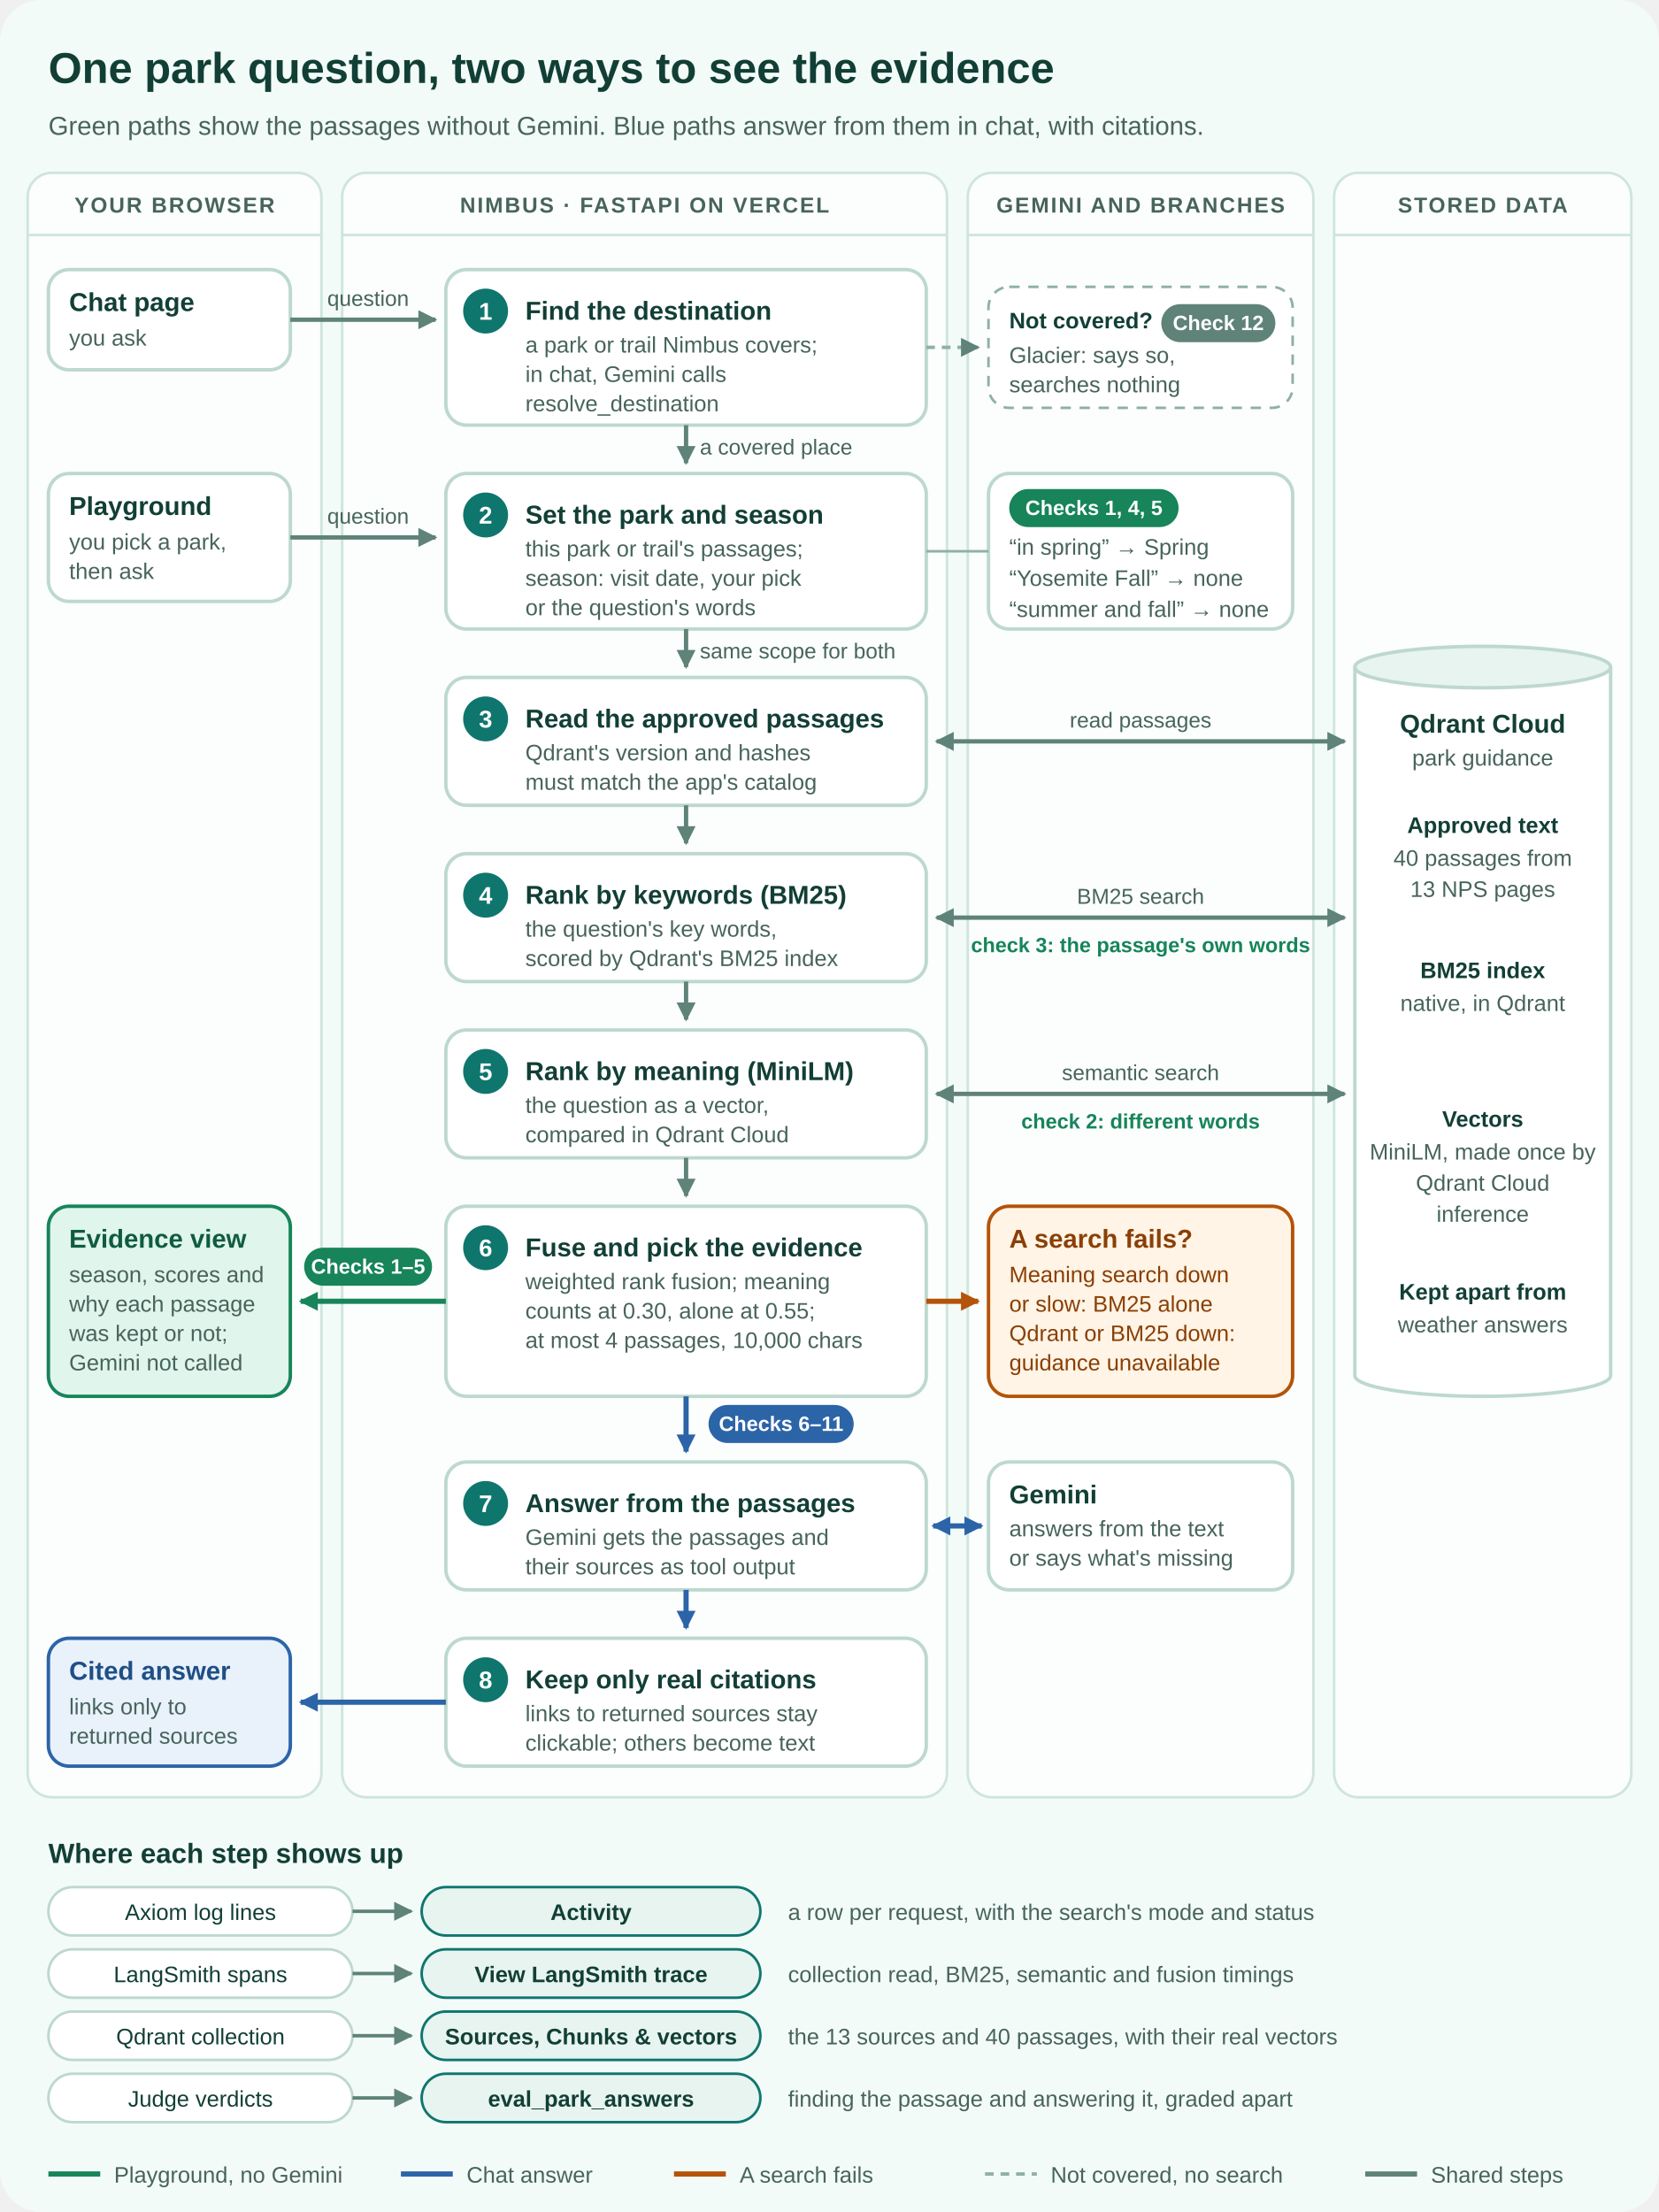
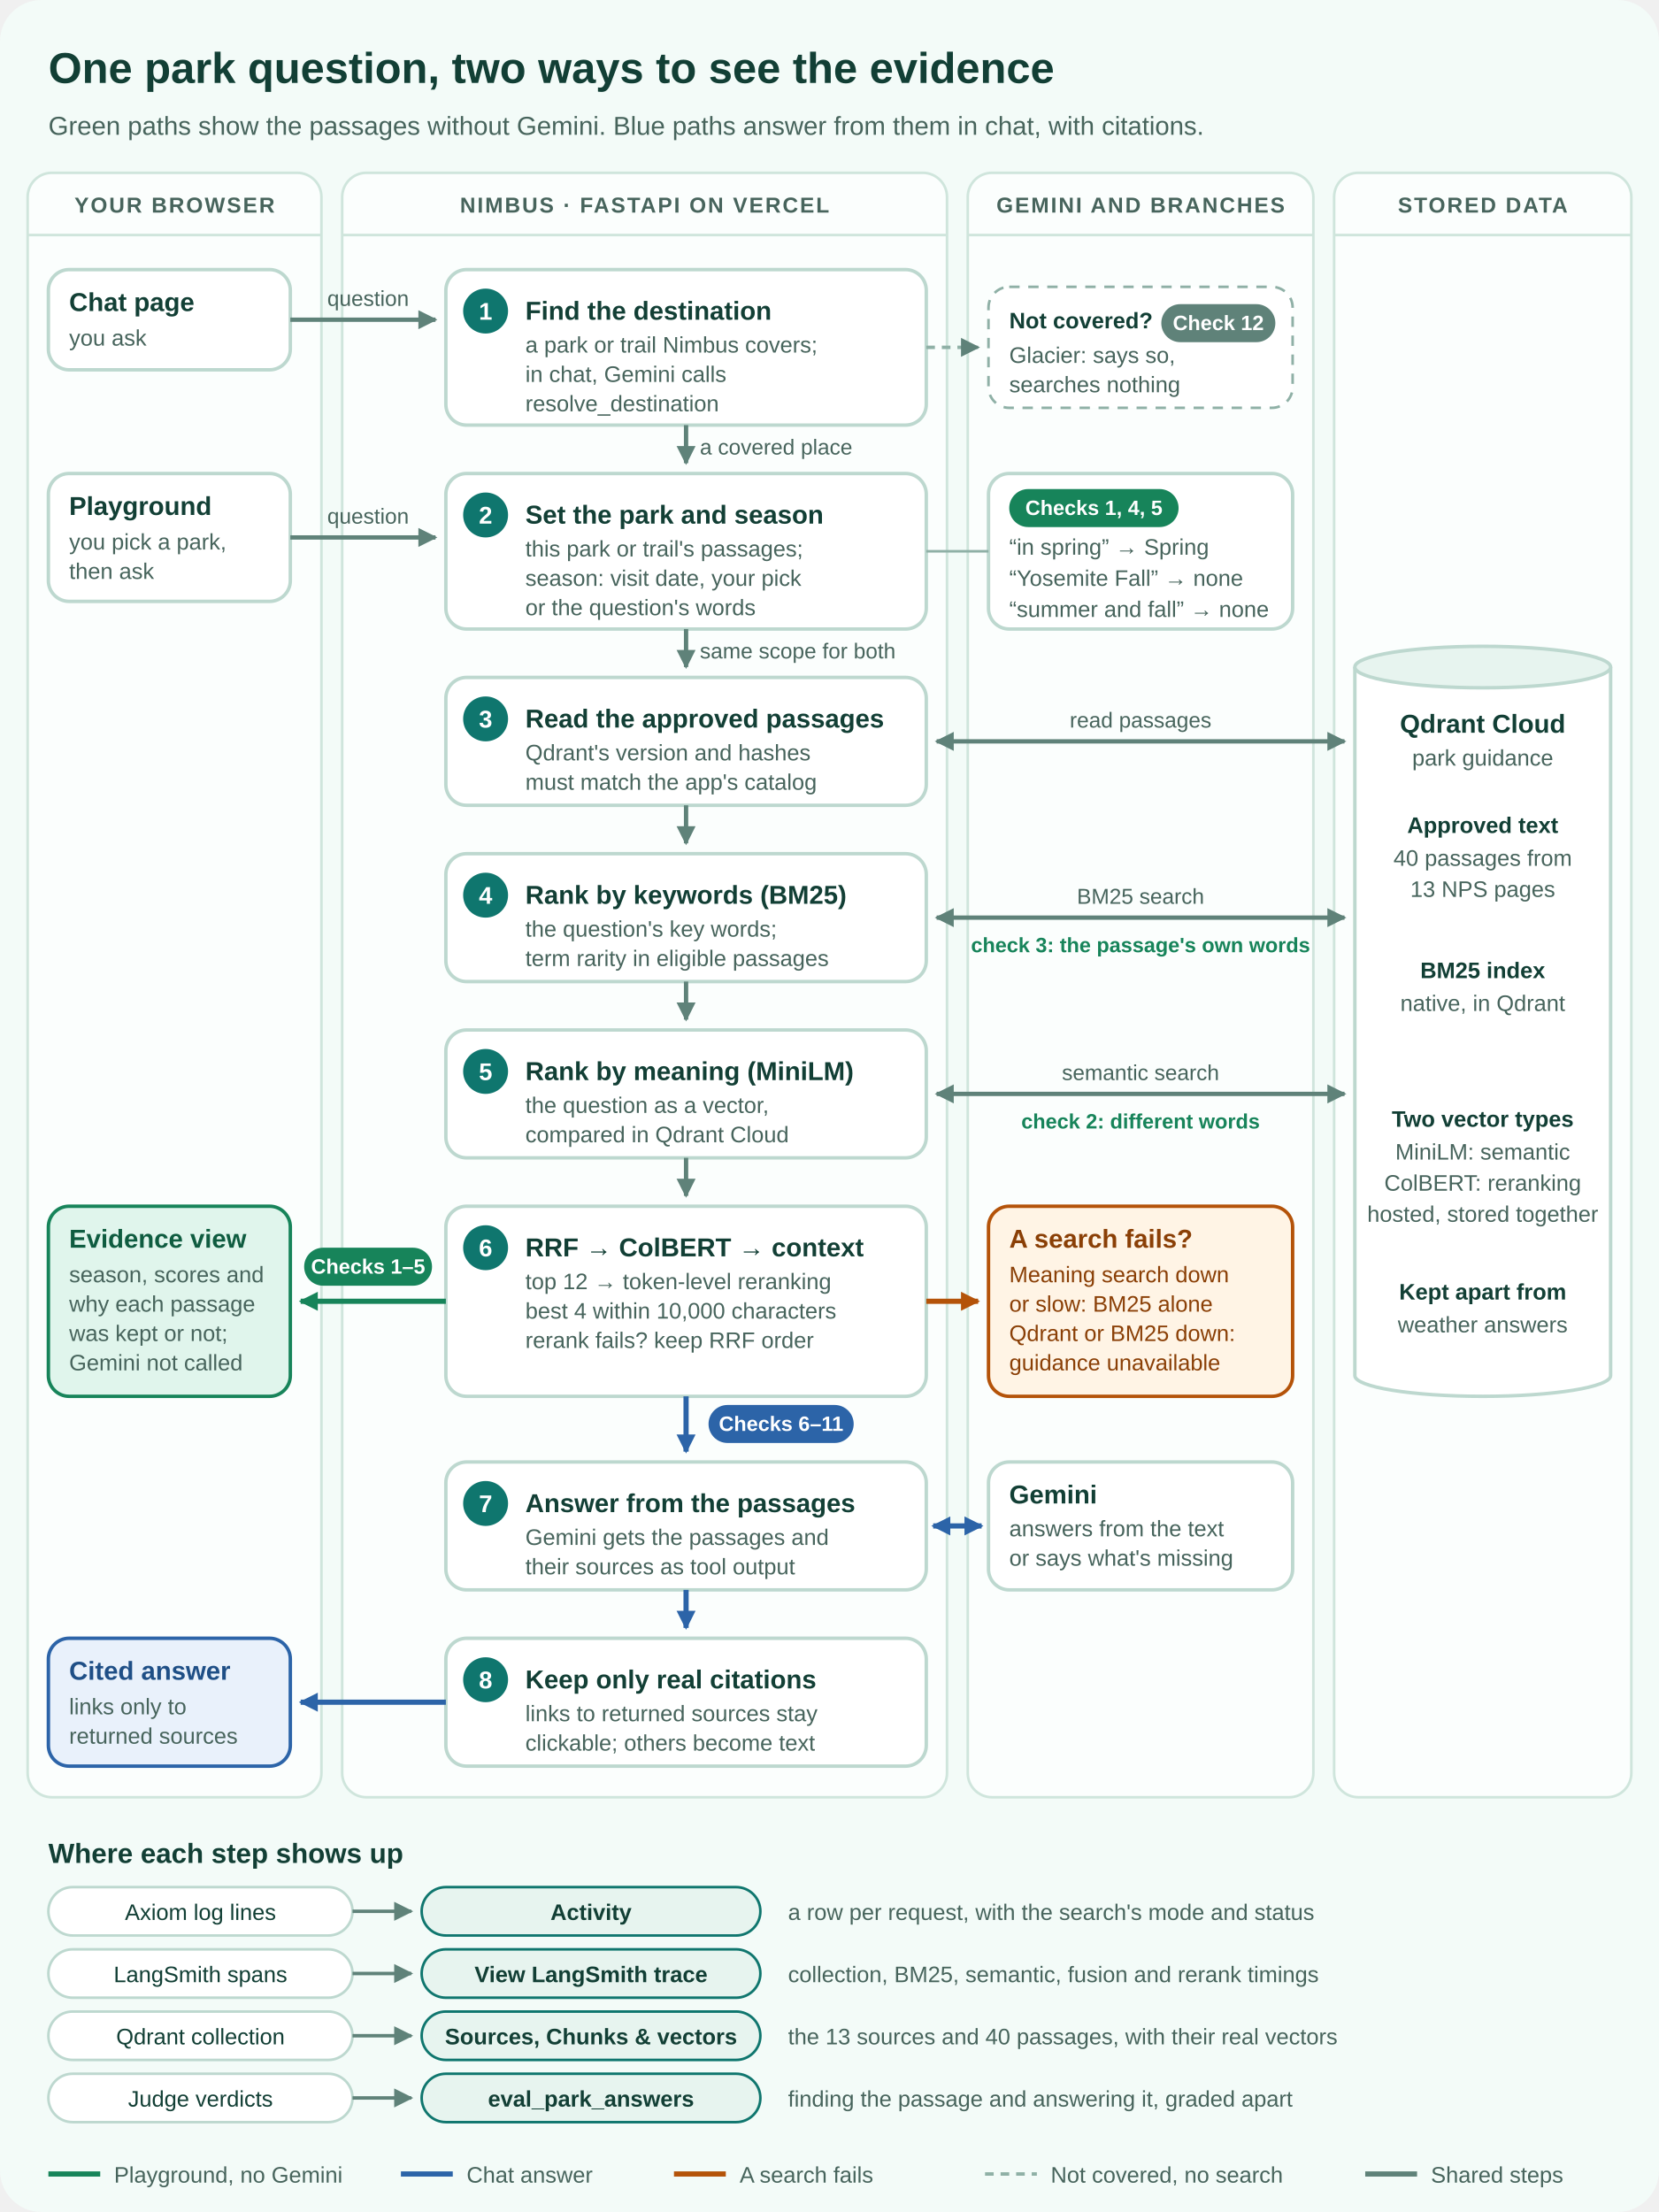
<svg xmlns="http://www.w3.org/2000/svg" width="960" height="1280" viewBox="0 0 960 1280" role="img" aria-labelledby="title desc">
  <defs>
    <marker id="grey" viewBox="0 0 10 10" markerUnits="userSpaceOnUse" markerWidth="11" markerHeight="11" refX="9" refY="5" orient="auto-start-reverse">
      <path d="M0 0 L10 5 L0 10 Z" fill="#5f8279" />
    </marker>
    <marker id="green" viewBox="0 0 10 10" markerUnits="userSpaceOnUse" markerWidth="11" markerHeight="11" refX="9" refY="5" orient="auto-start-reverse">
      <path d="M0 0 L10 5 L0 10 Z" fill="#17845a" />
    </marker>
    <marker id="blue" viewBox="0 0 10 10" markerUnits="userSpaceOnUse" markerWidth="11" markerHeight="11" refX="9" refY="5" orient="auto-start-reverse">
      <path d="M0 0 L10 5 L0 10 Z" fill="#2c64a8" />
    </marker>
    <marker id="amber" viewBox="0 0 10 10" markerUnits="userSpaceOnUse" markerWidth="11" markerHeight="11" refX="9" refY="5" orient="auto-start-reverse">
      <path d="M0 0 L10 5 L0 10 Z" fill="#b45309" />
    </marker>
  </defs>
  <rect width="960" height="1280" rx="24" fill="#f3fbf8" />
  <g font-family="Segoe UI,system-ui,Arial,sans-serif" fill="#123f35">
    <text x="28" y="48" font-size="25" font-weight="700">One park question, two ways to see the evidence</text>
    <text x="28" y="78" font-size="15" fill="#47645c">Green paths show the passages without Gemini. Blue paths
      answer from them in chat, with citations.</text>
    <g fill="#ffffff" fill-opacity="0.65" stroke="#cfe5dc" stroke-width="1.5">
      <rect x="16" y="100" width="170" height="940" rx="14" />
      <rect x="198" y="100" width="350" height="940" rx="14" />
      <rect x="560" y="100" width="200" height="940" rx="14" />
      <rect x="772" y="100" width="172" height="940" rx="14" />
    </g>
    <g stroke="#cfe5dc" stroke-width="1.5">
      <path d="M16 136 H186 M198 136 H548 M560 136 H760 M772 136 H944" />
    </g>
    <g font-size="12.5" font-weight="700" fill="#47645c" letter-spacing="1" text-anchor="middle">
      <text x="101" y="123">YOUR BROWSER</text>
      <text x="373" y="123">NIMBUS · FASTAPI ON VERCEL</text>
      <text x="660" y="123">GEMINI AND BRANCHES</text>
      <text x="858" y="123">STORED DATA</text>
    </g>
    <g fill="#ffffff" stroke="#bdd8cf" stroke-width="2">
      <rect x="28" y="156" width="140" height="58" rx="12" />
      <rect x="28" y="274" width="140" height="74" rx="12" />
      <rect x="258" y="156" width="278" height="90" rx="12" />
      <rect x="258" y="274" width="278" height="90" rx="12" />
      <rect x="258" y="392" width="278" height="74" rx="12" />
      <rect x="258" y="494" width="278" height="74" rx="12" />
      <rect x="258" y="596" width="278" height="74" rx="12" />
      <rect x="258" y="698" width="278" height="110" rx="12" />
      <rect x="258" y="846" width="278" height="74" rx="12" />
      <rect x="258" y="948" width="278" height="74" rx="12" />
      <rect x="572" y="274" width="176" height="90" rx="12" />
      <rect x="572" y="846" width="176" height="74" rx="12" />
    </g>
    <rect x="28" y="698" width="140" height="110" rx="12" fill="#e0f5ec" stroke="#17845a" stroke-width="2" />
    <rect x="28" y="948" width="140" height="74" rx="12" fill="#e9f1fb" stroke="#2c64a8" stroke-width="2" />
    <rect x="572" y="166" width="176" height="70" rx="12" fill="#ffffff" stroke="#8fb0a6" stroke-width="1.5" stroke-dasharray="6 5" />
    <rect x="572" y="698" width="176" height="110" rx="12" fill="#fff4e5" stroke="#b45309" stroke-width="2" />
    <path d="M784 386 V796 A74 12 0 0 0 932 796 V386" fill="#ffffff" stroke="#bdd8cf" stroke-width="2" />
    <ellipse cx="858" cy="386" rx="74" ry="12" fill="#e7f4ef" stroke="#bdd8cf" stroke-width="2" />
    <g fill="#0f766e">
      <circle cx="281" cy="180" r="13" />
      <circle cx="281" cy="298" r="13" />
      <circle cx="281" cy="416" r="13" />
      <circle cx="281" cy="518" r="13" />
      <circle cx="281" cy="620" r="13" />
      <circle cx="281" cy="722" r="13" />
      <circle cx="281" cy="870" r="13" />
      <circle cx="281" cy="972" r="13" />
    </g>
    <g font-size="14" font-weight="700" fill="#ffffff" text-anchor="middle">
      <text x="281" y="185">1</text>
      <text x="281" y="303">2</text>
      <text x="281" y="421">3</text>
      <text x="281" y="523">4</text>
      <text x="281" y="625">5</text>
      <text x="281" y="727">6</text>
      <text x="281" y="875">7</text>
      <text x="281" y="977">8</text>
    </g>
    <g font-size="15" font-weight="700">
      <text x="40" y="180">Chat page</text>
      <text x="40" y="298">Playground</text>
      <text x="304" y="185">Find the destination</text>
      <text x="304" y="303">Set the park and season</text>
      <text x="304" y="421">Read the approved passages</text>
      <text x="304" y="523">Rank by keywords (BM25)</text>
      <text x="304" y="625">Rank by meaning (MiniLM)</text>
-       <text x="304" y="727">Fuse and pick the evidence</text>
+       <text x="304" y="727">RRF → ColBERT → context</text>
      <text x="304" y="875">Answer from the passages</text>
      <text x="304" y="977">Keep only real citations</text>
      <text x="40" y="722" fill="#0f5c40">Evidence view</text>
      <text x="40" y="972" fill="#1f4f86">Cited answer</text>
      <text x="584" y="870">Gemini</text>
      <text x="584" y="722" fill="#8a3f06">A search fails?</text>
      <text x="858" y="424" text-anchor="middle">Qdrant Cloud</text>
    </g>
    <g font-size="13" fill="#47645c">
      <text x="40" y="200">you ask</text>
      <text x="40" y="318">you pick a park,</text>
      <text x="40" y="335">then ask</text>
      <text x="304" y="204">a park or trail Nimbus covers;</text>
      <text x="304" y="221">in chat, Gemini calls</text>
      <text x="304" y="238">resolve_destination</text>
      <text x="304" y="322">this park or trail's passages;</text>
      <text x="304" y="339">season: visit date, your pick</text>
      <text x="304" y="356">or the question's words</text>
      <text x="304" y="440">Qdrant's version and hashes</text>
      <text x="304" y="457">must match the app's catalog</text>
-       <text x="304" y="542">the question's key words,</text>
-       <text x="304" y="559">scored by Qdrant's BM25 index</text>
+       <text x="304" y="542">the question's key words;</text>
+       <text x="304" y="559">term rarity in eligible passages</text>
      <text x="304" y="644">the question as a vector,</text>
      <text x="304" y="661">compared in Qdrant Cloud</text>
-       <text x="304" y="746">weighted rank fusion; meaning</text>
-       <text x="304" y="763">counts at 0.30, alone at 0.55;</text>
-       <text x="304" y="780">at most 4 passages, 10,000 chars</text>
+       <text x="304" y="746">top 12 → token-level reranking</text>
+       <text x="304" y="763">best 4 within 10,000 characters</text>
+       <text x="304" y="780">rerank fails? keep RRF order</text>
      <text x="304" y="894">Gemini gets the passages and</text>
      <text x="304" y="911">their sources as tool output</text>
      <text x="304" y="996">links to returned sources stay</text>
      <text x="304" y="1013">clickable; others become text</text>
      <text x="40" y="742">season, scores and</text>
      <text x="40" y="759">why each passage</text>
      <text x="40" y="776">was kept or not;</text>
      <text x="40" y="793">Gemini not called</text>
      <text x="40" y="992">links only to</text>
      <text x="40" y="1009">returned sources</text>
      <text x="584" y="190" font-weight="700" fill="#123f35">Not covered?</text>
      <text x="584" y="210">Glacier: says so,</text>
      <text x="584" y="227">searches nothing</text>
      <text x="584" y="321">“in spring” → Spring</text>
      <text x="584" y="339">“Yosemite Fall” → none</text>
      <text x="584" y="357">“summer and fall” → none</text>
      <text x="584" y="889">answers from the text</text>
      <text x="584" y="906">or says what's missing</text>
      <text x="584" y="742" fill="#8a3f06">Meaning search down</text>
      <text x="584" y="759" fill="#8a3f06">or slow: BM25 alone</text>
      <text x="584" y="776" fill="#8a3f06">Qdrant or BM25 down:</text>
      <text x="584" y="793" fill="#8a3f06">guidance unavailable</text>
    </g>
    <g font-size="13" fill="#47645c" text-anchor="middle">
      <text x="858" y="443">park guidance</text>
      <text x="858" y="482" font-weight="700" fill="#123f35">Approved text</text>
      <text x="858" y="501">40 passages from</text>
      <text x="858" y="519">13 NPS pages</text>
      <text x="858" y="566" font-weight="700" fill="#123f35">BM25 index</text>
      <text x="858" y="585">native, in Qdrant</text>
-       <text x="858" y="652" font-weight="700" fill="#123f35">Vectors</text>
-       <text x="858" y="671">MiniLM, made once by</text>
-       <text x="858" y="689">Qdrant Cloud</text>
-       <text x="858" y="707">inference</text>
+       <text x="858" y="652" font-weight="700" fill="#123f35">Two vector types</text>
+       <text x="858" y="671">MiniLM: semantic</text>
+       <text x="858" y="689">ColBERT: reranking</text>
+       <text x="858" y="707">hosted, stored together</text>
      <text x="858" y="752" font-weight="700" fill="#123f35">Kept apart from</text>
      <text x="858" y="771">weather answers</text>
    </g>
    <g stroke="#5f8279" stroke-width="2.5" fill="none" marker-end="url(#grey)">
      <path d="M168 185 H252" />
      <path d="M168 311 H252" />
      <path d="M397 246 V268" />
      <path d="M397 364 V386" />
      <path d="M397 466 V488" />
      <path d="M397 568 V590" />
      <path d="M397 670 V692" />
    </g>
    <g stroke="#5f8279" stroke-width="2.5" fill="none" marker-start="url(#grey)" marker-end="url(#grey)">
      <path d="M542 429 H778" />
      <path d="M542 531 H778" />
      <path d="M542 633 H778" />
    </g>
    <path d="M536 319 H572" stroke="#8fb0a6" stroke-width="1.5" fill="none" />
    <path d="M536 201 H566" stroke="#8fb0a6" stroke-width="2" stroke-dasharray="5 4" fill="none" marker-end="url(#grey)" />
    <path d="M258 753 H174" stroke="#17845a" stroke-width="3" fill="none" marker-end="url(#green)" />
    <g stroke="#2c64a8" stroke-width="3" fill="none" marker-end="url(#blue)">
      <path d="M397 808 V840" />
      <path d="M397 920 V942" />
      <path d="M258 985 H174" />
    </g>
    <g stroke="#2c64a8" stroke-width="3" fill="none" marker-start="url(#blue)" marker-end="url(#blue)">
      <path d="M540 883 H568" />
    </g>
    <path d="M536 753 H566" stroke="#b45309" stroke-width="3" fill="none" marker-end="url(#amber)" />
    <g font-size="12.5" fill="#47645c">
      <text x="213" y="177" text-anchor="middle">question</text>
      <text x="213" y="303" text-anchor="middle">question</text>
      <text x="405" y="263">a covered place</text>
      <text x="405" y="381">same scope for both</text>
      <text x="660" y="421" text-anchor="middle">read passages</text>
      <text x="660" y="523" text-anchor="middle">BM25 search</text>
      <text x="660" y="625" text-anchor="middle">semantic search</text>
    </g>
    <g font-size="12" font-weight="700" fill="#17845a" text-anchor="middle">
      <text x="660" y="551">check 3: the passage's own words</text>
      <text x="660" y="653">check 2: different words</text>
    </g>
    <g font-size="12" font-weight="700" fill="#ffffff" text-anchor="middle">
      <rect x="584" y="283" width="98" height="22" rx="11" fill="#17845a" />
      <text x="633" y="298">Checks 1, 4, 5</text>
      <rect x="672" y="176" width="66" height="22" rx="11" fill="#5f8279" />
      <text x="705" y="191">Check 12</text>
      <rect x="176" y="722" width="74" height="22" rx="11" fill="#17845a" />
      <text x="213" y="737">Checks 1–5</text>
      <rect x="410" y="813" width="84" height="22" rx="11" fill="#2c64a8" />
      <text x="452" y="828">Checks 6–11</text>
    </g>
    <text x="28" y="1078" font-size="16" font-weight="700">Where each step shows up</text>
    <g fill="#ffffff" stroke="#bdd8cf" stroke-width="1.5">
      <rect x="28" y="1092" width="176" height="28" rx="14" />
      <rect x="28" y="1128" width="176" height="28" rx="14" />
      <rect x="28" y="1164" width="176" height="28" rx="14" />
      <rect x="28" y="1200" width="176" height="28" rx="14" />
    </g>
    <g fill="#e7f4ef" stroke="#0f766e" stroke-width="1.5">
      <rect x="244" y="1092" width="196" height="28" rx="14" />
      <rect x="244" y="1128" width="196" height="28" rx="14" />
      <rect x="244" y="1164" width="196" height="28" rx="14" />
      <rect x="244" y="1200" width="196" height="28" rx="14" />
    </g>
    <g stroke="#5f8279" stroke-width="2" fill="none" marker-end="url(#grey)">
      <path d="M204 1106 H238" />
      <path d="M204 1142 H238" />
      <path d="M204 1178 H238" />
      <path d="M204 1214 H238" />
    </g>
    <g font-size="13" text-anchor="middle">
      <text x="116" y="1111">Axiom log lines</text>
      <text x="116" y="1147">LangSmith spans</text>
      <text x="116" y="1183">Qdrant collection</text>
      <text x="116" y="1219">Judge verdicts</text>
      <text x="342" y="1111" font-weight="700">Activity</text>
      <text x="342" y="1147" font-weight="700">View LangSmith trace</text>
      <text x="342" y="1183" font-weight="700">Sources, Chunks &amp; vectors</text>
      <text x="342" y="1219" font-weight="700">eval_park_answers</text>
    </g>
    <g font-size="13" fill="#47645c">
      <text x="456" y="1111">a row per request, with the search's mode and status</text>
-       <text x="456" y="1147">collection read, BM25, semantic and fusion timings</text>
+       <text x="456" y="1147">collection, BM25, semantic, fusion and rerank timings</text>
      <text x="456" y="1183">the 13 sources and 40 passages, with their real vectors</text>
      <text x="456" y="1219">finding the passage and answering it, graded apart</text>
    </g>
    <g stroke-width="3" fill="none">
      <path d="M28 1258 H58" stroke="#17845a" />
      <path d="M232 1258 H262" stroke="#2c64a8" />
      <path d="M390 1258 H420" stroke="#b45309" />
      <path d="M570 1258 H600" stroke="#8fb0a6" stroke-width="2" stroke-dasharray="5 4" />
      <path d="M790 1258 H820" stroke="#5f8279" />
    </g>
    <g font-size="13" fill="#47645c">
      <text x="66" y="1263">Playground, no Gemini</text>
      <text x="270" y="1263">Chat answer</text>
      <text x="428" y="1263">A search fails</text>
      <text x="608" y="1263">Not covered, no search</text>
      <text x="828" y="1263">Shared steps</text>
    </g>
  </g>
</svg>
